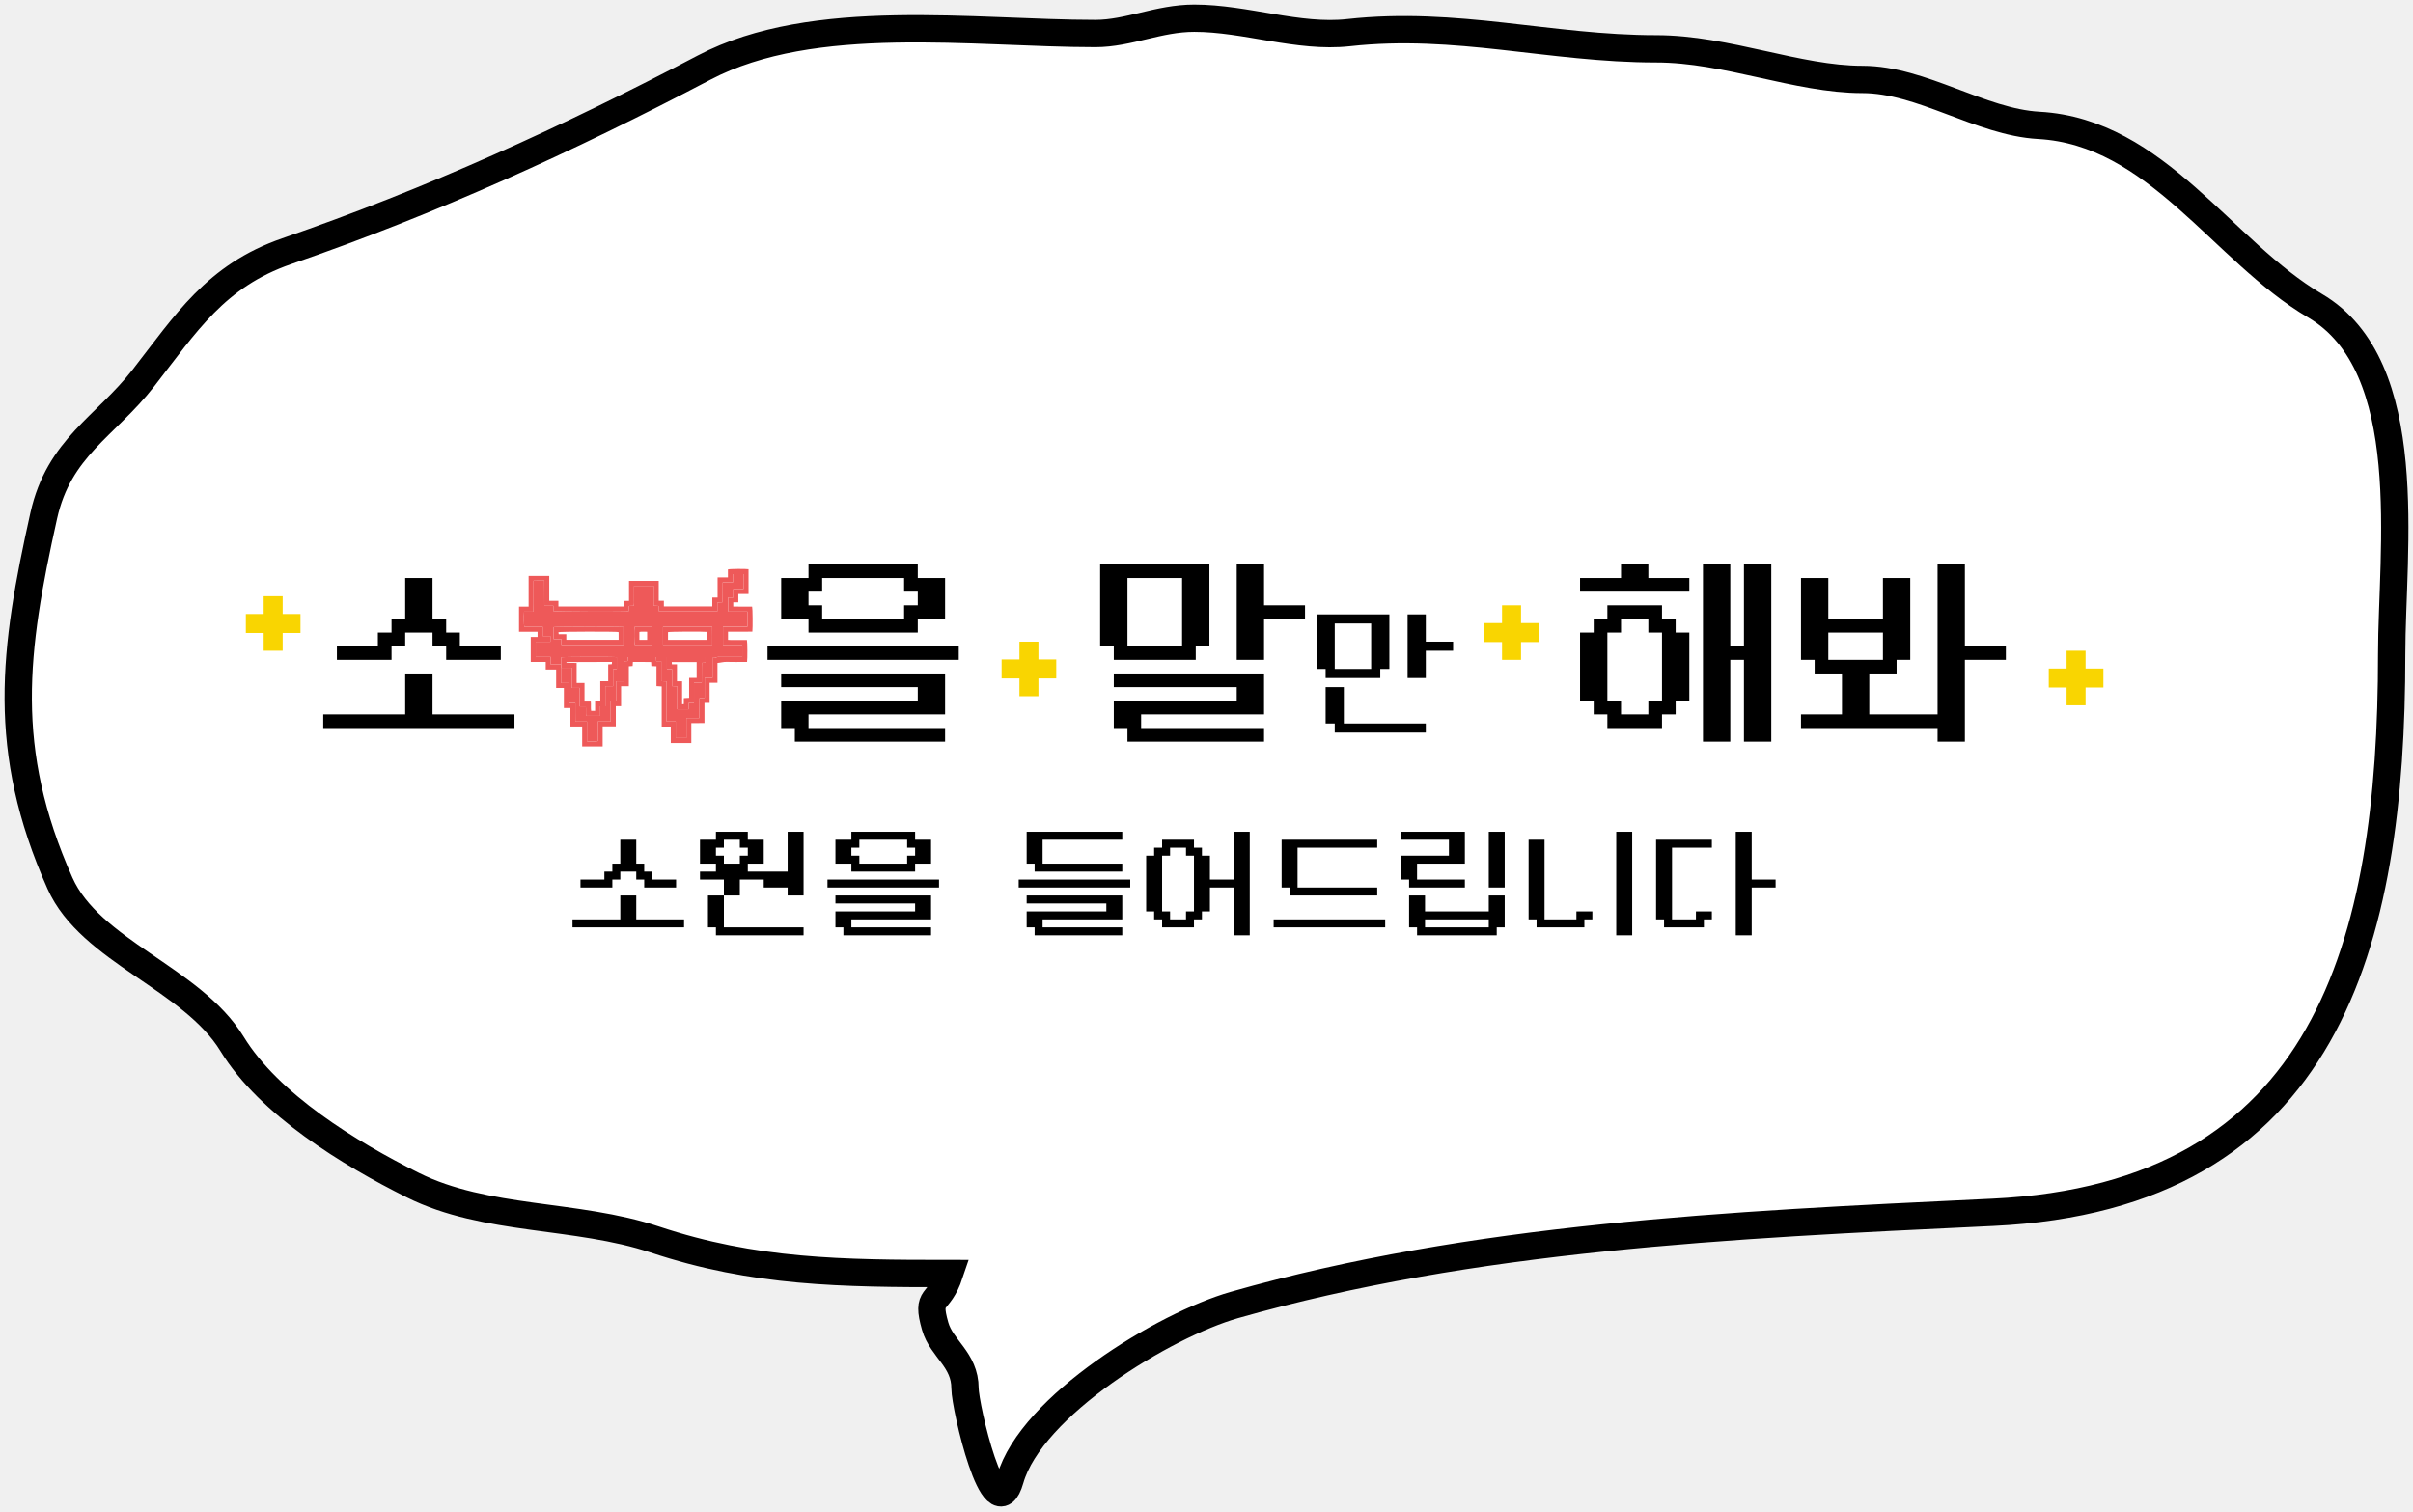
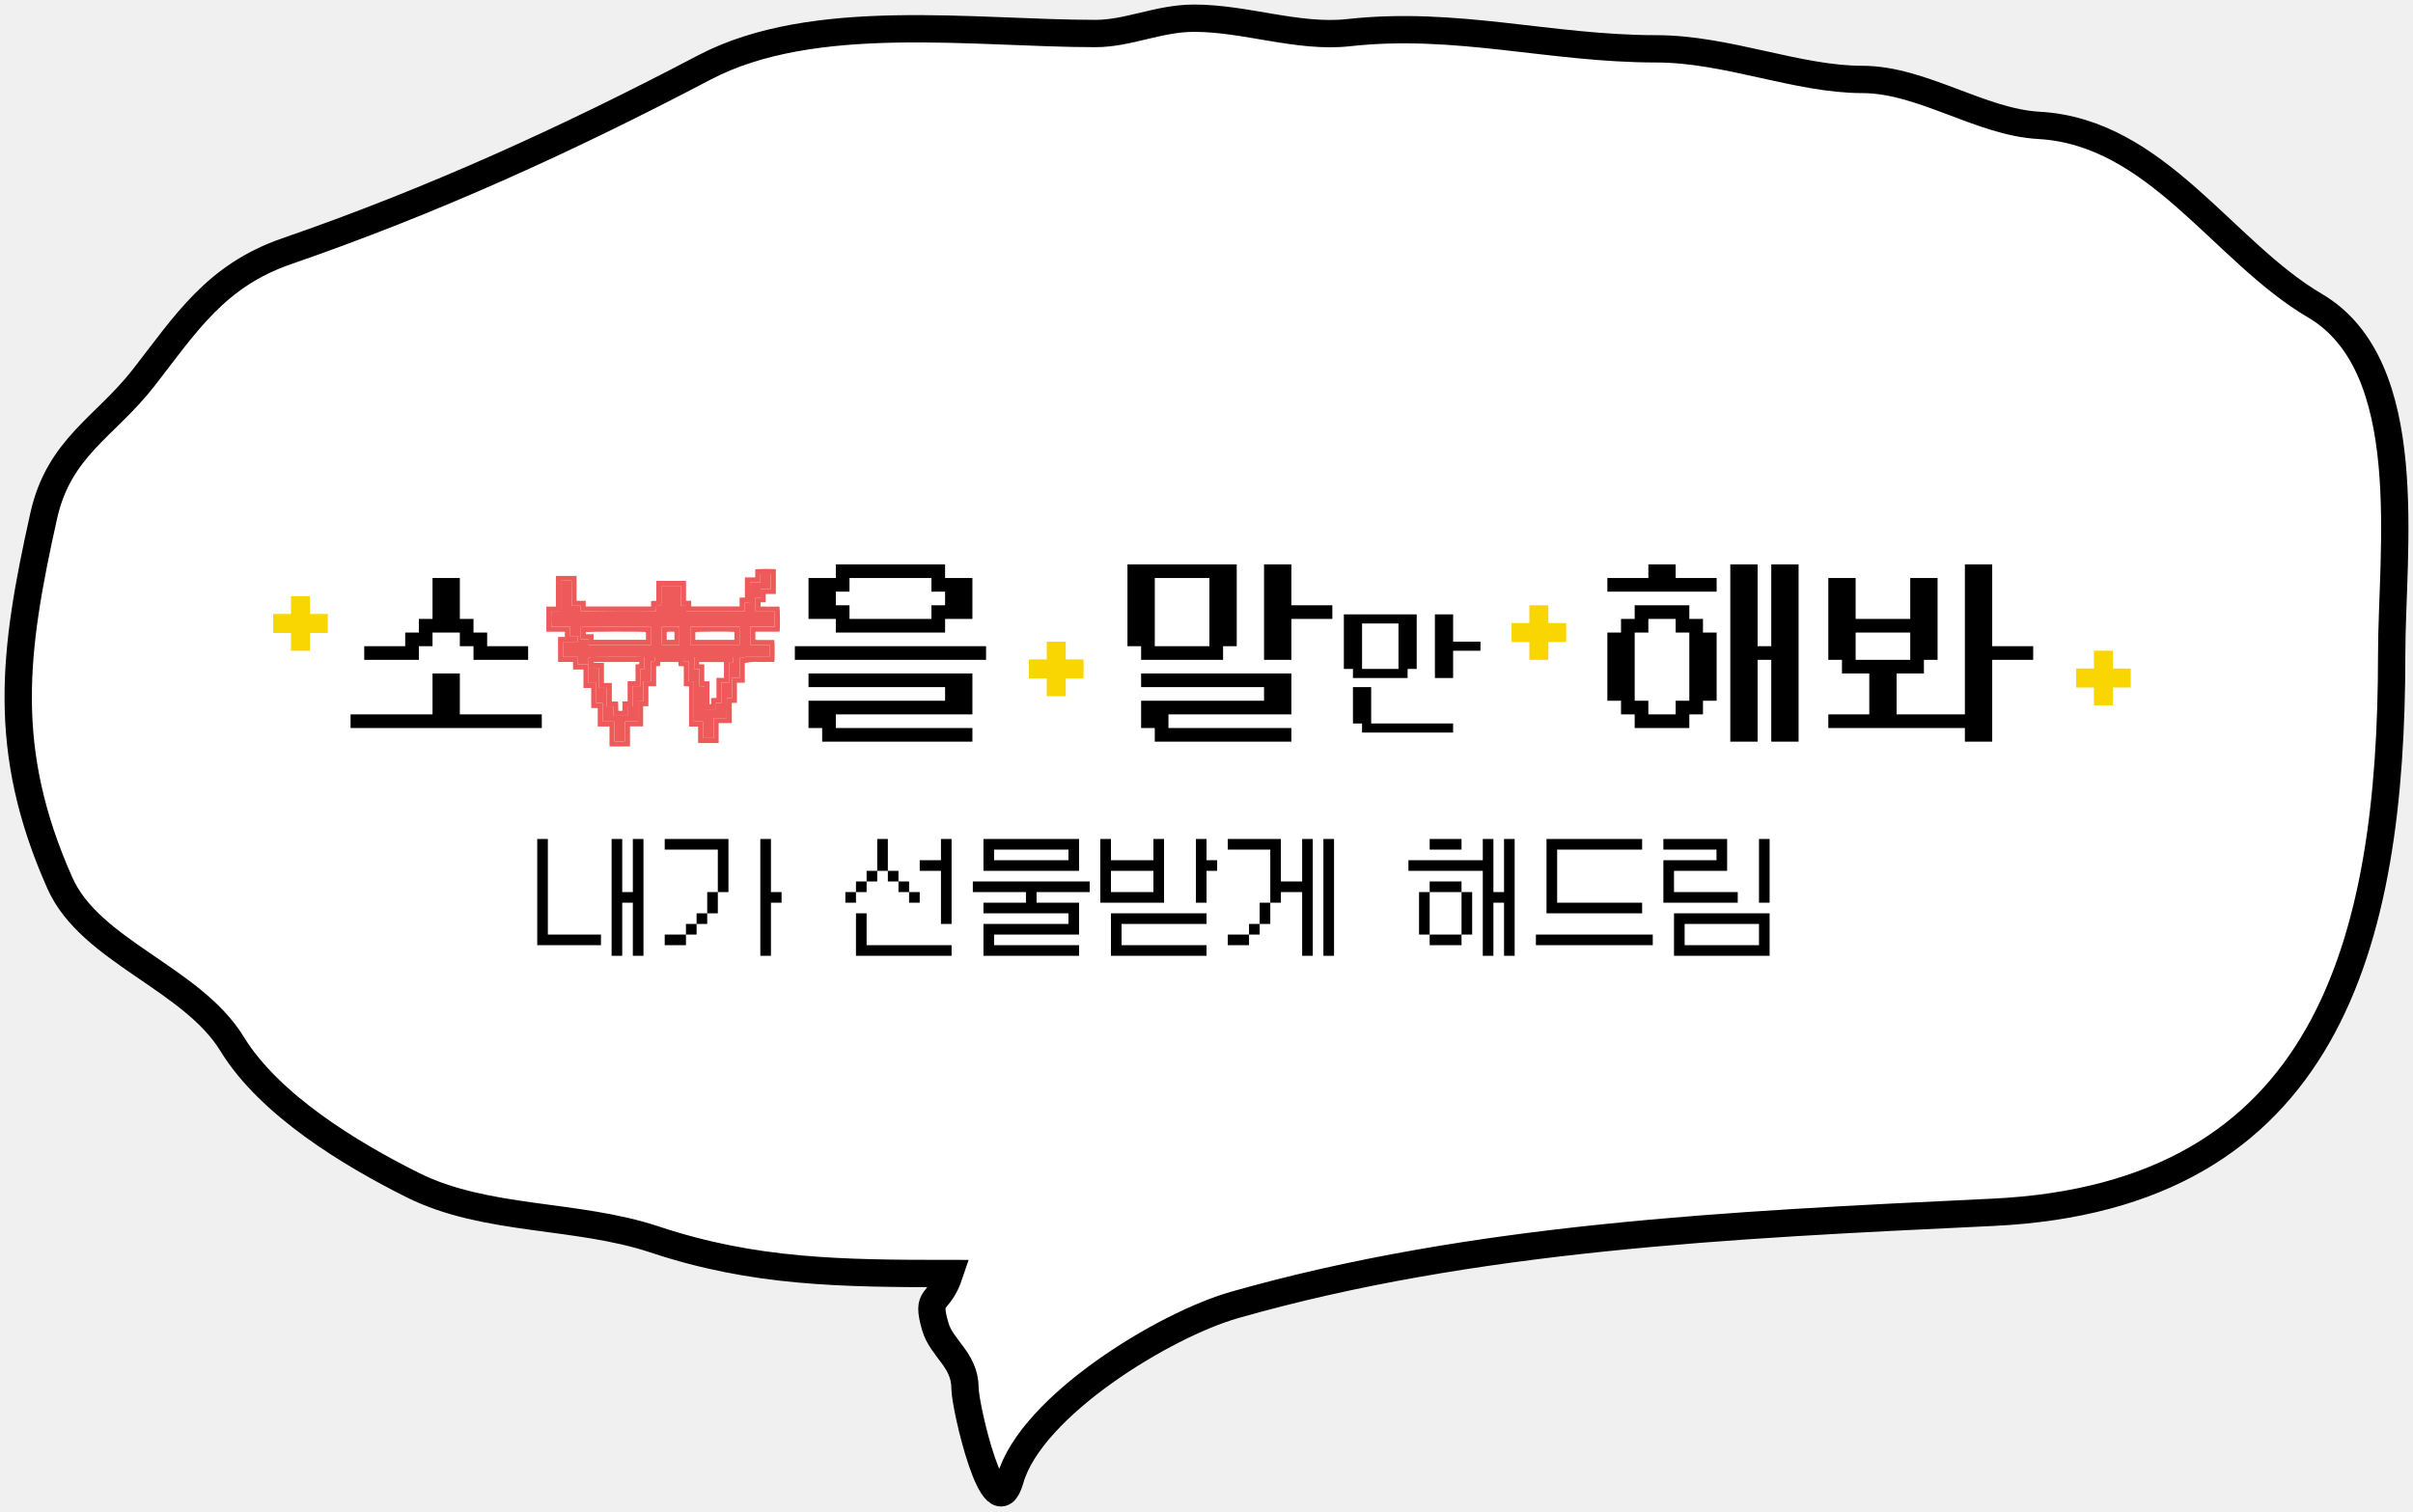
<svg xmlns="http://www.w3.org/2000/svg" width="265" height="166" viewBox="0 0 265 166" fill="none">
  <path d="M71.911 136.168C82.838 139.805 92.449 139.906 104.295 139.906C103.089 143.517 101.659 142.047 102.704 145.699C103.414 148.181 105.98 149.348 105.98 152.519C105.98 154.507 109.223 168.517 110.94 162.516C113.252 154.439 127.882 145.552 135.556 143.363C161.749 135.892 189.991 134.55 218.071 133.216L218.856 133.179C255.641 131.43 262.659 103.56 262.659 71.887C262.659 60.491 265.596 40.251 254.235 33.58C244.107 27.633 236.858 14.491 223.91 13.772C217.509 13.418 211.044 8.727 204.536 8.727C197.37 8.727 189.659 5.364 181.886 5.364C170.229 5.364 159.937 2.275 148.098 3.588C142.59 4.199 136.798 2 131.157 2C127.213 2 123.94 3.682 120.3 3.682C107.004 3.682 89.364 1.102 77.339 7.419C62.268 15.337 47.418 22.092 31.477 27.6C23.683 30.294 20.399 35.559 15.753 41.522C11.58 46.878 6.474 49.151 4.803 56.658C1.51 71.447 0.031 82.308 6.581 97.02C9.912 104.503 21.062 107.45 25.487 114.679C29.574 121.355 38.417 126.739 45.33 130.189C53.361 134.198 63.274 133.295 71.911 136.168Z" fill="white" stroke="black" stroke-width="3" stroke-linecap="round" />
-   <path d="M60.32 63.266V66.003H61.325V66.621H68.504V66.018C68.614 66.013 68.706 66.009 68.797 66.007C68.881 66.005 68.966 66.007 69.079 66.007V63.812H72.342V65.999H72.908V66.618H78.227V65.645H78.807V63.432H79.943V62.555C80.151 62.493 81.873 62.479 82.205 62.531V65.252H81.087V66.166H80.528V66.631C80.747 66.633 80.976 66.635 81.207 66.636C81.441 66.636 81.674 66.636 81.908 66.636C82.142 66.636 82.374 66.636 82.6 66.636C82.658 66.838 82.677 68.925 82.627 69.387C82.341 69.389 82.05 69.392 81.759 69.395C81.456 69.396 81.153 69.395 80.849 69.395H79.954V70.291C80.175 70.32 80.406 70.302 80.635 70.305C80.869 70.308 81.103 70.305 81.337 70.305C81.571 70.305 81.802 70.305 82.029 70.305C82.087 70.507 82.099 72.379 82.045 72.715C81.958 72.715 81.866 72.715 81.774 72.715C81.116 72.715 80.457 72.733 79.799 72.709C79.46 72.697 79.146 72.802 78.795 72.829V75.003H77.931V77.214H77.367V79.43C76.879 79.44 76.415 79.43 75.921 79.437V81.625H73.667V79.815H72.67V75.409C72.469 75.396 72.293 75.385 72.096 75.374V73.196C71.9 73.187 71.725 73.18 71.532 73.171C71.523 73.024 71.516 72.89 71.507 72.728C70.839 72.703 70.179 72.724 69.505 72.715C69.495 72.877 69.488 73.012 69.478 73.166C69.344 73.175 69.218 73.184 69.06 73.195V75.385H68.209V77.58H67.629V79.797H66.186V82H63.936V79.813H62.645V77.785H61.927V75.575H61.077V73.553H59.933V72.716H58.287V69.973H59.037V69.4H57V66.639H58.053V63.266H60.321H60.32ZM76.812 78.886C76.83 78.129 76.805 77.411 76.827 76.691C77.031 76.683 77.201 76.675 77.391 76.666C77.391 76.281 77.391 75.921 77.391 75.56C77.391 75.202 77.394 74.844 77.396 74.461H78.25V72.272C78.396 72.262 78.542 72.294 78.631 72.238C78.755 72.158 78.874 72.168 79 72.168C79.745 72.166 80.49 72.167 81.235 72.167C81.327 72.167 81.418 72.167 81.516 72.167V70.85H79.402V68.847H82.086V67.18H79.972V65.64H80.532V64.71H81.654V63.07H80.502V63.974H79.373C79.359 64.719 79.377 65.437 79.362 66.16C79.158 66.169 78.988 66.176 78.786 66.185V67.171H72.367V66.567C72.161 66.555 71.985 66.546 71.789 66.535V64.362H69.63C69.63 64.618 69.63 64.857 69.63 65.098C69.63 65.338 69.635 65.58 69.629 65.821C69.621 66.057 69.661 66.297 69.597 66.54C69.416 66.549 69.247 66.558 69.073 66.566C69.061 66.785 69.051 66.978 69.041 67.163C68.487 67.225 60.971 67.199 60.769 67.131V66.547H59.786C59.771 65.608 59.794 64.7 59.773 63.784C59.359 63.787 58.983 63.775 58.595 63.792C58.595 64.102 58.595 64.377 58.595 64.653V65.505C58.595 65.781 58.596 66.055 58.595 66.331C58.594 66.612 58.601 66.892 58.588 67.198H57.557C57.511 67.687 57.528 68.658 57.588 68.857H59.602V69.877H60.447V70.503H58.834V72.168H60.469V72.993H61.62V75.034H62.479V77.237H63.185C63.185 77.596 63.185 77.922 63.185 78.248C63.185 78.58 63.189 78.913 63.191 79.267H64.47V81.44C64.829 81.488 65.45 81.475 65.653 81.414V79.261H67.071V77.048H67.661V74.84H68.513V72.646C68.666 72.636 68.79 72.626 68.926 72.616C68.934 72.46 68.942 72.319 68.95 72.185H72.042C72.052 72.338 72.061 72.473 72.071 72.632H72.624V74.831C72.827 74.839 73.004 74.848 73.202 74.856V79.263H74.209V81.078H75.381V78.886H76.813H76.812Z" fill="#EE5959" />
-   <path d="M76.811 78.885H75.379V81.077H74.207V79.262H73.2V74.855C73.001 74.847 72.825 74.839 72.621 74.829V72.631H72.069C72.058 72.472 72.05 72.337 72.04 72.184H68.948C68.94 72.318 68.932 72.459 68.924 72.615C68.788 72.625 68.664 72.635 68.511 72.645V74.839H67.659V77.047H67.069V79.26H65.65V81.413C65.448 81.474 64.826 81.487 64.468 81.439V79.266H63.189C63.187 78.911 63.184 78.579 63.183 78.247C63.183 77.921 63.183 77.595 63.183 77.235H62.477V75.033H61.618V72.992H60.467V72.167H58.832V70.502H60.444V69.876H59.6V68.856H57.586C57.525 68.657 57.509 67.686 57.554 67.197H58.586C58.6 66.891 58.592 66.61 58.593 66.33C58.594 66.055 58.593 65.78 58.593 65.504V64.652C58.593 64.377 58.593 64.102 58.593 63.791C58.981 63.773 59.357 63.786 59.771 63.783C59.792 64.699 59.769 65.606 59.784 66.546H60.767V67.13C60.968 67.198 68.485 67.224 69.038 67.162C69.048 66.976 69.059 66.784 69.071 66.565C69.246 66.557 69.414 66.548 69.595 66.539C69.659 66.296 69.619 66.055 69.626 65.82C69.634 65.578 69.627 65.338 69.627 65.097C69.627 64.855 69.627 64.616 69.627 64.361H71.787V66.534C71.983 66.545 72.159 66.554 72.365 66.566V67.17H78.784V66.184C78.985 66.175 79.155 66.168 79.359 66.159C79.375 65.436 79.356 64.718 79.37 63.973H80.5V63.07H81.652V64.707H80.53V65.636H79.97V67.177H82.084V68.844H79.4V70.847H81.514V72.164C81.417 72.164 81.325 72.164 81.233 72.164C80.488 72.164 79.743 72.163 78.998 72.165C78.873 72.165 78.754 72.155 78.629 72.235C78.54 72.291 78.395 72.26 78.248 72.268V74.458H77.394C77.392 74.841 77.39 75.199 77.389 75.557C77.389 75.918 77.389 76.278 77.389 76.663C77.2 76.672 77.03 76.679 76.825 76.688C76.803 77.408 76.829 78.125 76.81 78.883L76.811 78.885ZM65.913 78.643V77.588H66.478V75.38H67.332V73.523C67.486 73.512 67.61 73.502 67.738 73.491V72.196C67.435 72.142 61.841 72.154 61.644 72.21V73.36H62.792V75.57H63.642V77.597H64.341C64.374 77.964 64.331 78.306 64.368 78.641H65.913V78.643ZM60.79 70.204H61.651V70.84H68.468V68.88C68.177 68.826 60.974 68.839 60.791 68.891V70.205L60.79 70.204ZM73.805 73.507V75.375C73.999 75.384 74.175 75.392 74.378 75.402V77.915C74.808 77.918 75.21 77.923 75.635 77.914V77.216H76.215V75H77.066C77.093 74.25 77.055 73.532 77.088 72.817C77.238 72.806 77.357 72.797 77.483 72.788V72.183H73.244V73.507H73.805ZM78.22 70.838C78.218 70.186 78.227 69.53 78.214 68.861H72.815V70.838H78.22ZM71.61 70.843V68.862H69.684C69.627 69.206 69.643 70.668 69.703 70.843H71.61Z" fill="#EE5959" />
-   <path d="M65.913 78.643L64.369 78.643C64.33 78.306 64.373 77.965 64.341 77.599H63.642V75.571H62.792V73.361H61.644V72.211C61.841 72.155 67.435 72.143 67.738 72.197V73.492C67.612 73.502 67.486 73.513 67.332 73.525V75.381H66.478V77.589H65.914V78.644L65.913 78.643ZM67.212 72.715C67.066 72.715 66.954 72.715 66.844 72.715C65.304 72.721 63.766 72.725 62.226 72.731C62.218 72.731 62.207 72.737 62.204 72.743C62.201 72.75 62.204 72.76 62.207 72.806C62.382 72.832 62.567 72.814 62.75 72.819C62.936 72.823 63.122 72.825 63.328 72.83V75.029H64.193V77.066H64.882C64.923 77.427 64.866 77.762 64.919 78.094H65.356V77.046H65.926V74.836H66.794V72.986C66.941 72.977 67.06 72.971 67.192 72.963C67.198 72.885 67.203 72.82 67.211 72.716L67.212 72.715Z" fill="#EE5959" />
-   <path d="M60.79 70.204L60.79 68.89C60.974 68.838 68.176 68.826 68.467 68.879V70.838H61.65V70.203H60.789L60.79 70.204ZM62.192 70.287H67.938C67.938 70.046 67.938 69.825 67.938 69.603C67.938 69.544 67.931 69.486 67.927 69.432C67.631 69.368 61.411 69.375 61.327 69.451C61.334 69.511 61.344 69.583 61.356 69.67H62.192V70.287Z" fill="#EE5959" />
-   <path d="M73.246 73.508V72.184H77.485V72.789C77.36 72.798 77.24 72.807 77.09 72.818C77.058 73.533 77.095 74.251 77.068 75.001H76.217V77.217H75.637V77.915C75.211 77.924 74.81 77.92 74.38 77.916V75.403C74.177 75.393 74.001 75.384 73.807 75.376V73.508H73.246ZM76.508 72.731H73.772C73.778 72.817 73.782 72.887 73.789 72.98H74.345V74.846H74.911V77.367C74.982 77.364 75.023 77.362 75.098 77.358V76.693C75.309 76.682 75.485 76.672 75.682 76.662V74.472H76.508V72.731Z" fill="#EE5959" />
-   <path d="M78.22 70.84H72.815V68.862H78.214C78.227 69.531 78.218 70.187 78.22 70.84ZM77.655 69.415C77.132 69.359 73.546 69.383 73.361 69.442V70.289H77.655V69.415Z" fill="#EE5959" />
-   <path d="M71.61 70.844H69.703C69.643 70.668 69.627 69.207 69.684 68.863H71.61V70.844ZM71.07 69.4C70.768 69.402 70.489 69.369 70.219 69.419V70.292H71.07V69.4Z" fill="#EE5959" />
-   <path d="M49 72.487H55V70.988H50.5V69.49H49V67.992H47.5V63.498H44.5V67.992H43V69.49H41.5V70.988H37V72.487H43V70.988H44.5V69.49H47.5V70.988H49V72.487ZM47.5 73.984H44.5V78.479H35.5V79.977H56.5V78.479H47.5V73.984Z" fill="black" />
-   <path d="M85.792 67.992H88.792V69.49H100.792V67.992H103.792V63.498H100.792V62H88.792V63.498H85.792V67.992ZM90.292 63.498H99.292V64.996H100.792V66.494H99.292V67.992H90.292V66.494H88.792V64.996H90.292V63.498ZM105.292 70.988H84.292V72.487H105.292V70.988ZM85.792 79.977H87.292V81.475H103.792V79.977H88.792V78.479H103.792V73.984H85.792V75.483H100.792V76.981H85.792V79.977Z" fill="black" />
-   <path d="M132.82 62H120.82V70.988H122.32V72.487H131.32V70.988H132.82V62ZM138.82 62H135.82V72.487H138.82V67.992H143.32V66.494H138.82V62ZM129.82 70.988H123.82V63.498H129.82V70.988ZM122.32 79.977H123.82V81.475H138.82V79.977H125.32V78.479H138.82V73.984H122.32V75.483H135.82V76.981H122.32V79.977Z" fill="black" />
-   <path d="M152.584 67.493H144.584V73.485H145.584V74.484H151.584V73.485H152.584V67.493ZM156.584 67.493H154.584V74.484H156.584V71.488H159.584V70.489H156.584V67.493ZM150.584 73.485H146.584V68.492H150.584V73.485ZM147.584 75.483H145.584V79.478H146.584V80.476H156.584V79.478H147.584V75.483Z" fill="black" />
-   <path d="M181.024 62H178.024V63.498H173.524V64.996H185.524V63.498H181.024V62ZM190.024 72.487H191.524V81.475H194.524V62H191.524V70.988H190.024V62H187.024V81.475H190.024V72.487ZM182.524 78.479H184.024V76.981H185.524V69.49H184.024V67.992H182.524V66.494H176.524V67.992H175.024V69.49H173.524V76.981H175.024V78.479H176.524V79.977H182.524V78.479ZM178.024 67.992H181.024V69.49H182.524V76.981H181.024V78.479H178.024V76.981H176.524V69.49H178.024V67.992Z" fill="black" />
-   <path d="M197.788 78.479V79.977H212.788V81.475H215.788V72.487H220.288V70.988H215.788V62H212.788V78.479H205.288V73.984H208.288V72.487H209.788V63.498H206.788V67.992H200.788V63.498H197.788V72.487H199.288V73.984H202.288V78.479H197.788ZM200.788 72.487V69.49H206.788V72.487H200.788Z" fill="black" />
-   <path d="M33 67.45H31.044V65.496H28.956V67.45H27V69.534H28.956V71.488H31.044V69.534H33V67.45Z" fill="#F9D501" />
-   <path d="M231 73.442H229.043V71.488H226.957V73.442H225V75.526H226.957V77.48H229.043V75.526H231V73.442Z" fill="#F9D501" />
-   <path d="M116 72.443H114.043V70.489H111.957V72.443H110V74.527H111.957V76.481H114.043V74.527H116V72.443Z" fill="#F9D501" />
-   <path d="M169 68.448H167.043V66.494H164.957V68.448H163V70.532H164.957V72.487H167.043V70.532H169V68.448Z" fill="#F9D501" />
-   <path d="M70.75 97.5H74.25V96.625H71.625V95.75H70.75V94.875H69.875V92.25H68.125V94.875H67.25V95.75H66.375V96.625H63.75V97.5H67.25V96.625H68.125V95.75H69.875V96.625H70.75V97.5ZM69.875 98.375H68.125V101H62.875V101.875H75.125V101H69.875V98.375ZM79.5 96.625V98.375H81.25V96.625H83.875V97.5H86.5V98.375H88.25V91.375H86.5V95.75H82.125V94.875H83.875V92.25H82.125V91.375H78.625V92.25H76.875V94.875H78.625V95.75H76.875V96.625H79.5ZM81.25 93.125H82.125V94H81.25V94.875H79.5V94H78.625V93.125H79.5V92.25H81.25V93.125ZM77.75 101.875H78.625V102.75H88.25V101.875H79.5V98.375H77.75V101.875ZM91.75 94.875H93.5V95.75H100.5V94.875H102.25V92.25H100.5V91.375H93.5V92.25H91.75V94.875ZM94.375 92.25H99.625V93.125H100.5V94H99.625V94.875H94.375V94H93.5V93.125H94.375V92.25ZM103.125 96.625H90.875V97.5H103.125V96.625ZM91.75 101.875H92.625V102.75H102.25V101.875H93.5V101H102.25V98.375H91.75V99.25H100.5V100.125H91.75V101.875ZM112.75 94.875H113.625V95.75H123.25V94.875H114.5V92.25H123.25V91.375H112.75V94.875ZM124.125 96.625H111.875V97.5H124.125V96.625ZM112.75 101.875H113.625V102.75H123.25V101.875H114.5V101H123.25V98.375H112.75V99.25H121.5V100.125H112.75V101.875ZM132 101V100.125H132.875V97.5H135.5V102.75H137.25V91.375H135.5V96.625H132.875V94H132V93.125H131.125V92.25H127.625V93.125H126.75V94H125.875V100.125H126.75V101H127.625V101.875H131.125V101H132ZM128.5 100.125H127.625V94H128.5V93.125H130.25V94H131.125V100.125H130.25V101H128.5V100.125ZM140.75 97.5H141.625V98.375H151.25V97.5H142.5V93.125H151.25V92.25H140.75V97.5ZM152.125 101H139.875V101.875H152.125V101ZM153.875 96.625H154.75V97.5H160.875V96.625H155.625V94.875H160.875V91.375H153.875V92.25H159.125V94H153.875V96.625ZM165.25 91.375H163.5V97.5H165.25V91.375ZM155.625 102.75H164.375V101.875H165.25V98.375H163.5V100.125H156.5V98.375H154.75V101.875H155.625V102.75ZM163.5 101.875H156.5V101H163.5V101.875ZM179.25 91.375H177.5V102.75H179.25V91.375ZM168.75 101.875H174V101H174.875V100.125H173.125V101H169.625V92.25H167.875V101H168.75V101.875ZM192.375 91.375H190.625V102.75H192.375V97.5H195V96.625H192.375V91.375ZM187.125 101H188V100.125H186.25V101H183.625V93.125H188V92.25H181.875V101H182.75V101.875H187.125V101Z" fill="black" />
+   <path d="M63.32 63.266V66.003H64.325V66.621H71.504V66.018C71.614 66.013 71.706 66.009 71.797 66.007C71.881 66.005 71.966 66.007 72.079 66.007V63.812H75.342V65.999H75.908V66.618H81.227V65.645H81.807V63.432H82.943V62.555C83.151 62.493 84.873 62.479 85.205 62.531V65.252H84.087V66.166H83.528V66.631C83.747 66.633 83.976 66.635 84.207 66.636C84.441 66.636 84.674 66.636 84.908 66.636C85.142 66.636 85.374 66.636 85.6 66.636C85.658 66.838 85.677 68.925 85.627 69.387C85.341 69.389 85.05 69.392 84.759 69.395C84.456 69.396 84.153 69.395 83.849 69.395H82.954V70.291C83.175 70.32 83.406 70.302 83.635 70.305C83.869 70.308 84.103 70.305 84.337 70.305C84.571 70.305 84.802 70.305 85.029 70.305C85.087 70.507 85.099 72.379 85.045 72.715C84.958 72.715 84.866 72.715 84.774 72.715C84.116 72.715 83.457 72.733 82.799 72.709C82.46 72.697 82.146 72.802 81.795 72.829V75.003H80.931V77.214H80.367V79.43C79.879 79.44 79.415 79.43 78.921 79.437V81.625H76.667V79.815H75.67V75.409C75.469 75.396 75.293 75.385 75.096 75.374V73.196C74.9 73.187 74.725 73.18 74.532 73.171C74.523 73.024 74.516 72.89 74.507 72.728C73.839 72.703 73.179 72.724 72.505 72.715C72.495 72.877 72.488 73.012 72.478 73.166C72.344 73.175 72.218 73.184 72.06 73.195V75.385H71.209V77.58H70.629V79.797H69.186V82H66.936V79.813H65.645V77.785H64.927V75.575H64.077V73.553H62.933V72.716H61.287V69.973H62.037V69.4H60V66.639H61.053V63.266H63.321H63.32ZM79.812 78.886C79.83 78.129 79.805 77.411 79.827 76.691C80.031 76.683 80.201 76.675 80.391 76.666C80.391 76.281 80.391 75.921 80.391 75.56C80.391 75.202 80.394 74.844 80.396 74.461H81.25V72.272C81.396 72.262 81.542 72.294 81.631 72.238C81.755 72.158 81.874 72.168 82 72.168C82.745 72.166 83.49 72.167 84.235 72.167C84.327 72.167 84.418 72.167 84.516 72.167V70.85H82.402V68.847H85.086V67.18H82.972V65.64H83.532V64.71H84.654V63.07H83.502V63.974H82.373C82.359 64.719 82.377 65.437 82.362 66.16C82.158 66.169 81.988 66.176 81.786 66.185V67.171H75.367V66.567C75.161 66.555 74.985 66.546 74.789 66.535V64.362H72.63C72.63 64.618 72.63 64.857 72.63 65.098C72.63 65.338 72.635 65.58 72.629 65.821C72.621 66.057 72.661 66.297 72.597 66.54C72.416 66.549 72.247 66.558 72.073 66.566C72.061 66.785 72.051 66.978 72.041 67.163C71.487 67.225 63.971 67.199 63.769 67.131V66.547H62.786C62.771 65.608 62.794 64.7 62.773 63.784C62.359 63.787 61.983 63.775 61.595 63.792C61.595 64.102 61.595 64.377 61.595 64.653V65.505C61.595 65.781 61.596 66.055 61.595 66.331C61.594 66.612 61.601 66.892 61.588 67.198H60.557C60.511 67.687 60.528 68.658 60.588 68.857H62.602V69.877H63.447V70.503H61.834V72.168H63.469V72.993H64.62V75.034H65.479V77.237H66.185C66.185 77.596 66.185 77.922 66.185 78.248C66.185 78.58 66.189 78.913 66.191 79.267H67.47V81.44C67.829 81.488 68.45 81.475 68.653 81.414V79.261H70.071V77.048H70.661V74.84H71.513V72.646C71.666 72.636 71.79 72.626 71.926 72.616C71.934 72.46 71.942 72.319 71.95 72.185H75.042C75.052 72.338 75.061 72.473 75.071 72.632H75.624V74.831C75.827 74.839 76.004 74.848 76.202 74.856V79.263H77.209V81.078H78.381V78.886H79.813H79.812Z" fill="#EE5959" />
+   <path d="M79.811 78.885H78.379V81.077H77.207V79.262H76.2V74.855C76.001 74.847 75.825 74.839 75.621 74.829V72.631H75.069C75.058 72.472 75.05 72.337 75.04 72.184H71.948C71.94 72.318 71.932 72.459 71.924 72.615C71.788 72.625 71.664 72.635 71.511 72.645V74.839H70.659V77.047H70.069V79.26H68.65V81.413C68.448 81.474 67.826 81.487 67.468 81.439V79.266H66.189C66.187 78.911 66.184 78.579 66.183 78.247C66.183 77.921 66.183 77.595 66.183 77.235H65.477V75.033H64.618V72.992H63.467V72.167H61.832V70.502H63.444V69.876H62.6V68.856H60.586C60.525 68.657 60.509 67.686 60.554 67.197H61.586C61.6 66.891 61.592 66.61 61.593 66.33C61.594 66.055 61.593 65.78 61.593 65.504V64.652C61.593 64.377 61.593 64.102 61.593 63.791C61.981 63.773 62.357 63.786 62.771 63.783C62.792 64.699 62.769 65.606 62.784 66.546H63.767V67.13C63.968 67.198 71.485 67.224 72.038 67.162C72.048 66.976 72.059 66.784 72.071 66.565C72.246 66.557 72.414 66.548 72.595 66.539C72.659 66.296 72.619 66.055 72.626 65.82C72.634 65.578 72.627 65.338 72.627 65.097C72.627 64.855 72.627 64.616 72.627 64.361H74.787V66.534C74.983 66.545 75.159 66.554 75.365 66.566V67.17H81.784V66.184C81.985 66.175 82.155 66.168 82.359 66.159C82.375 65.436 82.356 64.718 82.37 63.973H83.5V63.07H84.652V64.707H83.53V65.636H82.97V67.177H85.084V68.844H82.4V70.847H84.514V72.164C84.417 72.164 84.325 72.164 84.233 72.164C83.488 72.164 82.743 72.163 81.998 72.165C81.873 72.165 81.754 72.155 81.629 72.235C81.54 72.291 81.395 72.26 81.248 72.268V74.458H80.394C80.392 74.841 80.39 75.199 80.389 75.557C80.389 75.918 80.389 76.278 80.389 76.663C80.2 76.672 80.03 76.679 79.825 76.688C79.803 77.408 79.829 78.125 79.81 78.883L79.811 78.885ZM68.913 78.643V77.588H69.478V75.38H70.332V73.523C70.486 73.512 70.61 73.502 70.738 73.491V72.196C70.435 72.142 64.841 72.154 64.644 72.21V73.36H65.792V75.57H66.642V77.597H67.341C67.374 77.964 67.331 78.306 67.368 78.641H68.913V78.643ZM63.79 70.204H64.651V70.84H71.468V68.88C71.177 68.826 63.974 68.839 63.791 68.891V70.205L63.79 70.204ZM76.805 73.507V75.375C76.999 75.384 77.175 75.392 77.378 75.402V77.915C77.808 77.918 78.21 77.923 78.635 77.914V77.216H79.215V75H80.066C80.093 74.25 80.055 73.532 80.088 72.817C80.238 72.806 80.357 72.797 80.483 72.788V72.183H76.244V73.507H76.805ZM81.22 70.838C81.218 70.186 81.227 69.53 81.214 68.861H75.815V70.838H81.22ZM74.61 70.843V68.862H72.684C72.627 69.206 72.643 70.668 72.703 70.843H74.61Z" fill="#EE5959" />
+   <path d="M68.913 78.643L67.369 78.643C67.33 78.306 67.373 77.965 67.341 77.599H66.642V75.571H65.792V73.361H64.644V72.211C64.841 72.155 70.435 72.143 70.738 72.197V73.492C70.612 73.502 70.486 73.513 70.332 73.525V75.381H69.478V77.589H68.914V78.644L68.913 78.643ZM70.212 72.715C70.066 72.715 69.954 72.715 69.844 72.715C68.304 72.721 66.766 72.725 65.226 72.731C65.218 72.731 65.207 72.737 65.204 72.743C65.201 72.75 65.204 72.76 65.207 72.806C65.382 72.832 65.567 72.814 65.75 72.819C65.936 72.823 66.122 72.825 66.328 72.83V75.029H67.193V77.066H67.882C67.923 77.427 67.866 77.762 67.919 78.094H68.356V77.046H68.926V74.836H69.794V72.986C69.941 72.977 70.06 72.971 70.192 72.963C70.198 72.885 70.203 72.82 70.211 72.716L70.212 72.715Z" fill="#EE5959" />
+   <path d="M63.79 70.204L63.79 68.89C63.974 68.838 71.176 68.826 71.467 68.879V70.838H64.65V70.203H63.789L63.79 70.204ZM65.192 70.287H70.938C70.938 70.046 70.938 69.825 70.938 69.603C70.938 69.544 70.931 69.486 70.927 69.432C70.631 69.368 64.411 69.375 64.327 69.451C64.335 69.511 64.344 69.583 64.356 69.67H65.192V70.287Z" fill="#EE5959" />
+   <path d="M76.246 73.508V72.184H80.485V72.789C80.36 72.798 80.24 72.807 80.09 72.818C80.058 73.533 80.095 74.251 80.068 75.001H79.217V77.217H78.637V77.915C78.211 77.924 77.81 77.92 77.38 77.916V75.403C77.177 75.393 77.001 75.384 76.807 75.376V73.508H76.246ZM79.508 72.731H76.772C76.778 72.817 76.782 72.887 76.789 72.98H77.345V74.846H77.911V77.367C77.982 77.364 78.023 77.362 78.098 77.358V76.693C78.309 76.682 78.485 76.672 78.682 76.662V74.472H79.508V72.731Z" fill="#EE5959" />
+   <path d="M81.22 70.84H75.815V68.862H81.214C81.227 69.531 81.218 70.187 81.22 70.84ZM80.655 69.415C80.132 69.359 76.546 69.383 76.361 69.442V70.289H80.655V69.415Z" fill="#EE5959" />
+   <path d="M74.61 70.844H72.703C72.643 70.668 72.627 69.207 72.684 68.863H74.61V70.844ZM74.07 69.4C73.768 69.402 73.489 69.369 73.219 69.419V70.292H74.07V69.4Z" fill="#EE5959" />
+   <path d="M52 72.487H58V70.988H53.5V69.49H52V67.992H50.5V63.498H47.5V67.992H46V69.49H44.5V70.988H40V72.487H46V70.988H47.5V69.49H50.5V70.988H52V72.487ZM50.5 73.984H47.5V78.479H38.5V79.977H59.5V78.479H50.5V73.984Z" fill="black" />
+   <path d="M88.792 67.992H91.792V69.49H103.792V67.992H106.792V63.498H103.792V62H91.792V63.498H88.792V67.992ZM93.292 63.498H102.292V64.996H103.792V66.494H102.292V67.992H93.292V66.494H91.792V64.996H93.292V63.498ZM108.292 70.988H87.292V72.487H108.292V70.988ZM88.792 79.977H90.292V81.475H106.792V79.977H91.792V78.479H106.792V73.984H88.792V75.483H103.792V76.981H88.792V79.977Z" fill="black" />
+   <path d="M135.82 62H123.82V70.988H125.32V72.487H134.32V70.988H135.82V62ZM141.82 62H138.82V72.487H141.82V67.992H146.32V66.494H141.82V62ZM132.82 70.988H126.82V63.498H132.82V70.988ZM125.32 79.977H126.82V81.475H141.82V79.977H128.32V78.479H141.82V73.984H125.32V75.483H138.82V76.981H125.32V79.977Z" fill="black" />
+   <path d="M155.584 67.493H147.584V73.485H148.584V74.484H154.584V73.485H155.584V67.493ZM159.584 67.493H157.584V74.484H159.584V71.488H162.584V70.489H159.584V67.493ZM153.584 73.485H149.584V68.492H153.584V73.485ZM150.584 75.483H148.584V79.478H149.584V80.476H159.584V79.478H150.584V75.483Z" fill="black" />
+   <path d="M184.024 62H181.024V63.498H176.524V64.996H188.524V63.498H184.024V62ZM193.024 72.487H194.524V81.475H197.524V62H194.524V70.988H193.024V62H190.024V81.475H193.024V72.487ZM185.524 78.479H187.024V76.981H188.524V69.49H187.024V67.992H185.524V66.494H179.524V67.992H178.024V69.49H176.524V76.981H178.024V78.479H179.524V79.977H185.524V78.479ZM181.024 67.992H184.024V69.49H185.524V76.981H184.024V78.479H181.024V76.981H179.524V69.49H181.024V67.992Z" fill="black" />
+   <path d="M200.788 78.479V79.977H215.788V81.475H218.788V72.487H223.288V70.988H218.788V62H215.788V78.479H208.288V73.984H211.288V72.487H212.788V63.498H209.788V67.992H203.788V63.498H200.788V72.487H202.288V73.984H205.288V78.479H200.788ZM203.788 72.487V69.49H209.788V72.487H203.788Z" fill="black" />
+   <path d="M36 67.45H34.044V65.496H31.956V67.45H30V69.534H31.956V71.488H34.044V69.534H36V67.45Z" fill="#F9D501" />
+   <path d="M234 73.442H232.043V71.488H229.957V73.442H228V75.526H229.957V77.48H232.043V75.526H234V73.442Z" fill="#F9D501" />
+   <path d="M119 72.443H117.043V70.489H114.957V72.443H113V74.527H114.957V76.481H117.043V74.527H119V72.443Z" fill="#F9D501" />
+   <path d="M172 68.448H170.043V66.494H167.957V68.448H166V70.532H167.957V72.487H170.043V70.532H172V68.448Z" fill="#F9D501" />
+   <path d="M69.5 92.167H70.667V105H69.5V99.167H68.333V105H67.167V92.167H68.333V98H69.5V92.167ZM59 103.833V92.167H60.167V102.667H66V103.833H59ZM83.5 92.167H84.667V98H85.833V99.167H84.667V105H83.5V92.167ZM73 103.833V102.667H75.333V103.833H73ZM73 93.333V92.167H80V98H78.833V93.333H73ZM75.333 102.667V101.5H76.5V102.667H75.333ZM77.667 100.333V101.5H76.5V100.333H77.667ZM77.667 98H78.833V100.333H77.667V98ZM103.338 92.167H104.505V101.5H103.338V95.667H101.005V94.5H103.338V92.167ZM92.838 99.167V98H94.005V99.167H92.838ZM95.171 103.833H104.505V105H94.005V100.333H95.171V103.833ZM95.171 96.833V98H94.005V96.833H95.171ZM95.171 95.667H96.338V96.833H95.171V95.667ZM97.505 96.833V95.667H98.671V96.833H97.505ZM97.505 95.667H96.338V92.167H97.505V95.667ZM99.838 99.167V98H101.005V99.167H99.838ZM99.838 96.833V98H98.671V96.833H99.838ZM106.838 98V96.833H119.671V98H113.838V99.167H118.505V102.667H109.171V103.833H118.505V105H108.005V101.5H117.338V100.333H108.005V99.167H112.671V98H106.838ZM117.338 94.5V93.333H109.171V94.5H117.338ZM108.005 92.167H118.505V95.667H108.005V92.167ZM131.338 92.167H132.505V94.5H133.671V95.667H132.505V99.167H131.338V92.167ZM120.838 99.167V92.167H122.005V94.5H126.671V92.167H127.838V99.167H120.838ZM123.171 103.833H132.505V105H122.005V100.333H132.505V101.5H123.171V103.833ZM122.005 98H126.671V95.667H122.005V98ZM145.338 92.167H146.505V105H145.338V92.167ZM134.838 103.833V102.667H137.171V103.833H134.838ZM134.838 93.333V92.167H140.671V96.833H143.005V92.167H144.171V105H143.005V98H140.671V99.167H139.505V93.333H134.838ZM137.171 102.667V101.5H138.338V102.667H137.171ZM139.505 99.167V101.5H138.338V99.167H139.505ZM165.176 92.167H166.342V105H165.176V99.167H164.009V105H162.842V95.667H154.676V94.5H162.842V92.167H164.009V98H165.176V92.167ZM157.009 102.667H155.842V98H157.009V102.667ZM157.009 103.833V102.667H160.509V103.833H157.009ZM157.009 98V96.833H160.509V98H157.009ZM157.009 93.333V92.167H160.509V93.333H157.009ZM161.676 102.667H160.509V98H161.676V102.667ZM168.676 103.833V102.667H181.509V103.833H168.676ZM169.842 92.167H180.342V93.333H171.009V99.167H180.342V100.333H169.842V92.167ZM193.176 92.167H194.342V99.167H193.176V92.167ZM182.676 99.167V94.5H188.509V93.333H182.676V92.167H189.676V95.667H183.842V98H190.842V99.167H182.676ZM183.842 105V100.333H194.342V105H183.842ZM193.176 103.833V101.5H185.009V103.833H193.176Z" fill="black" />
</svg>
